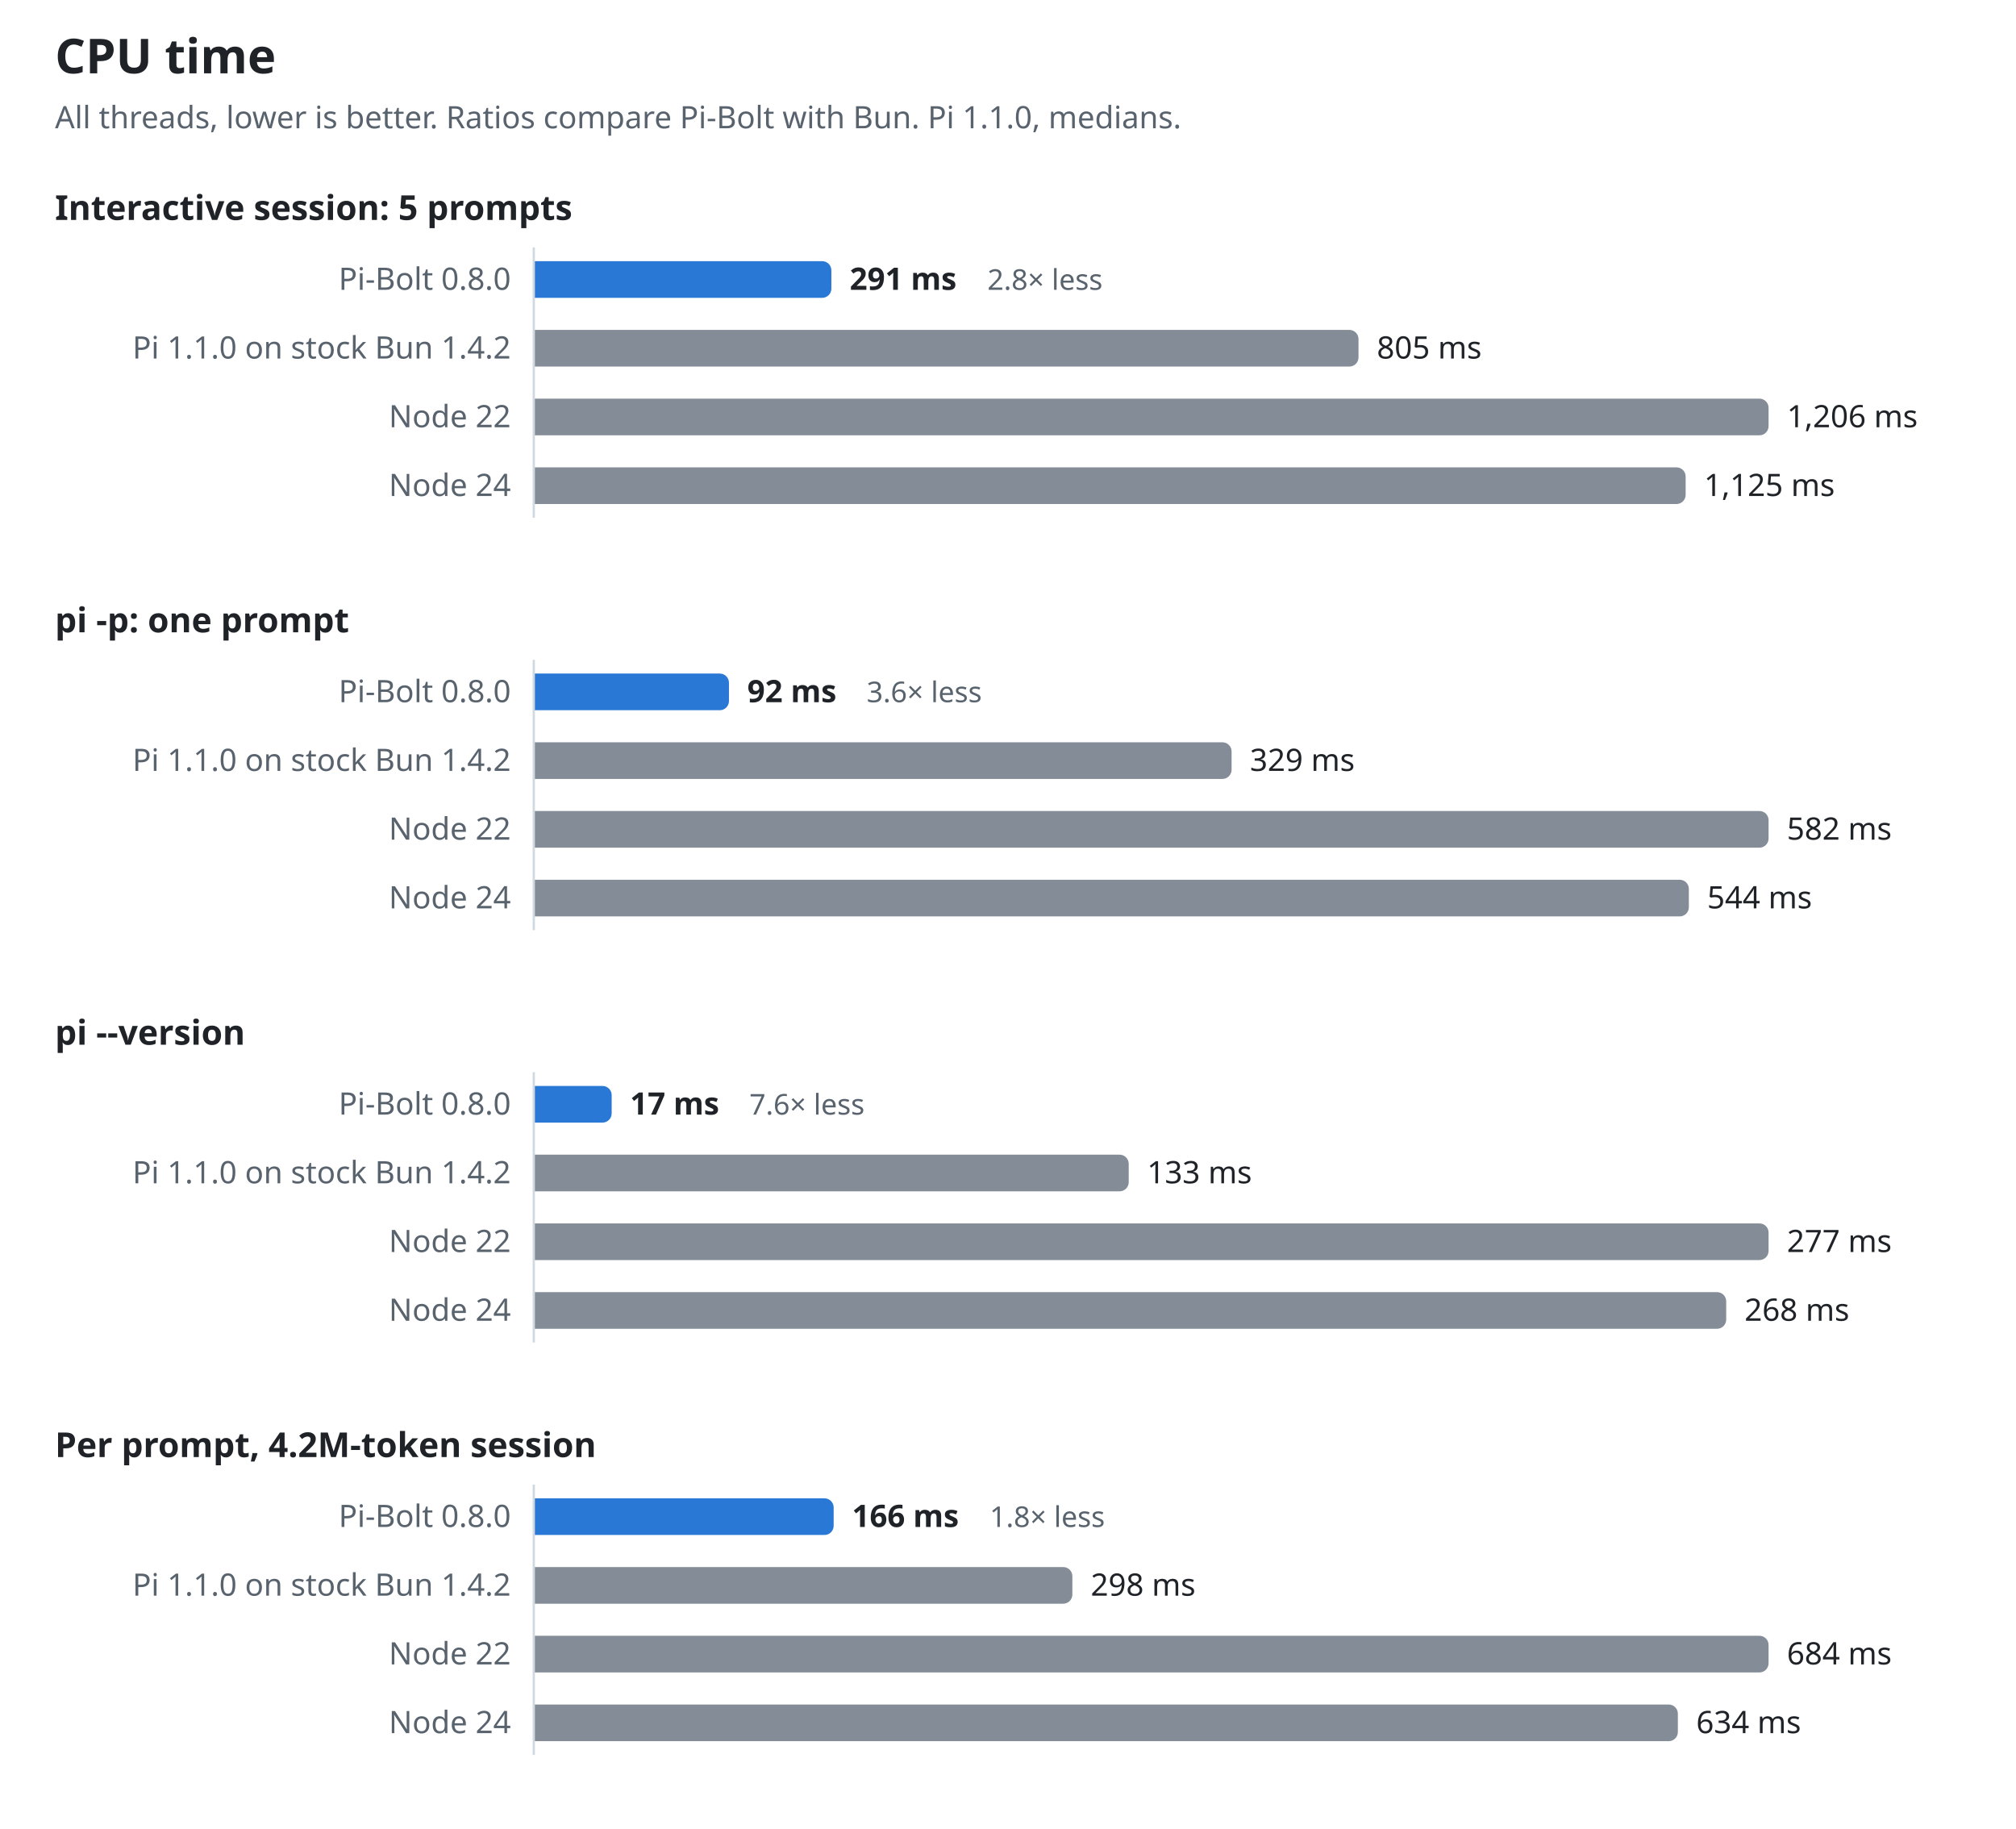
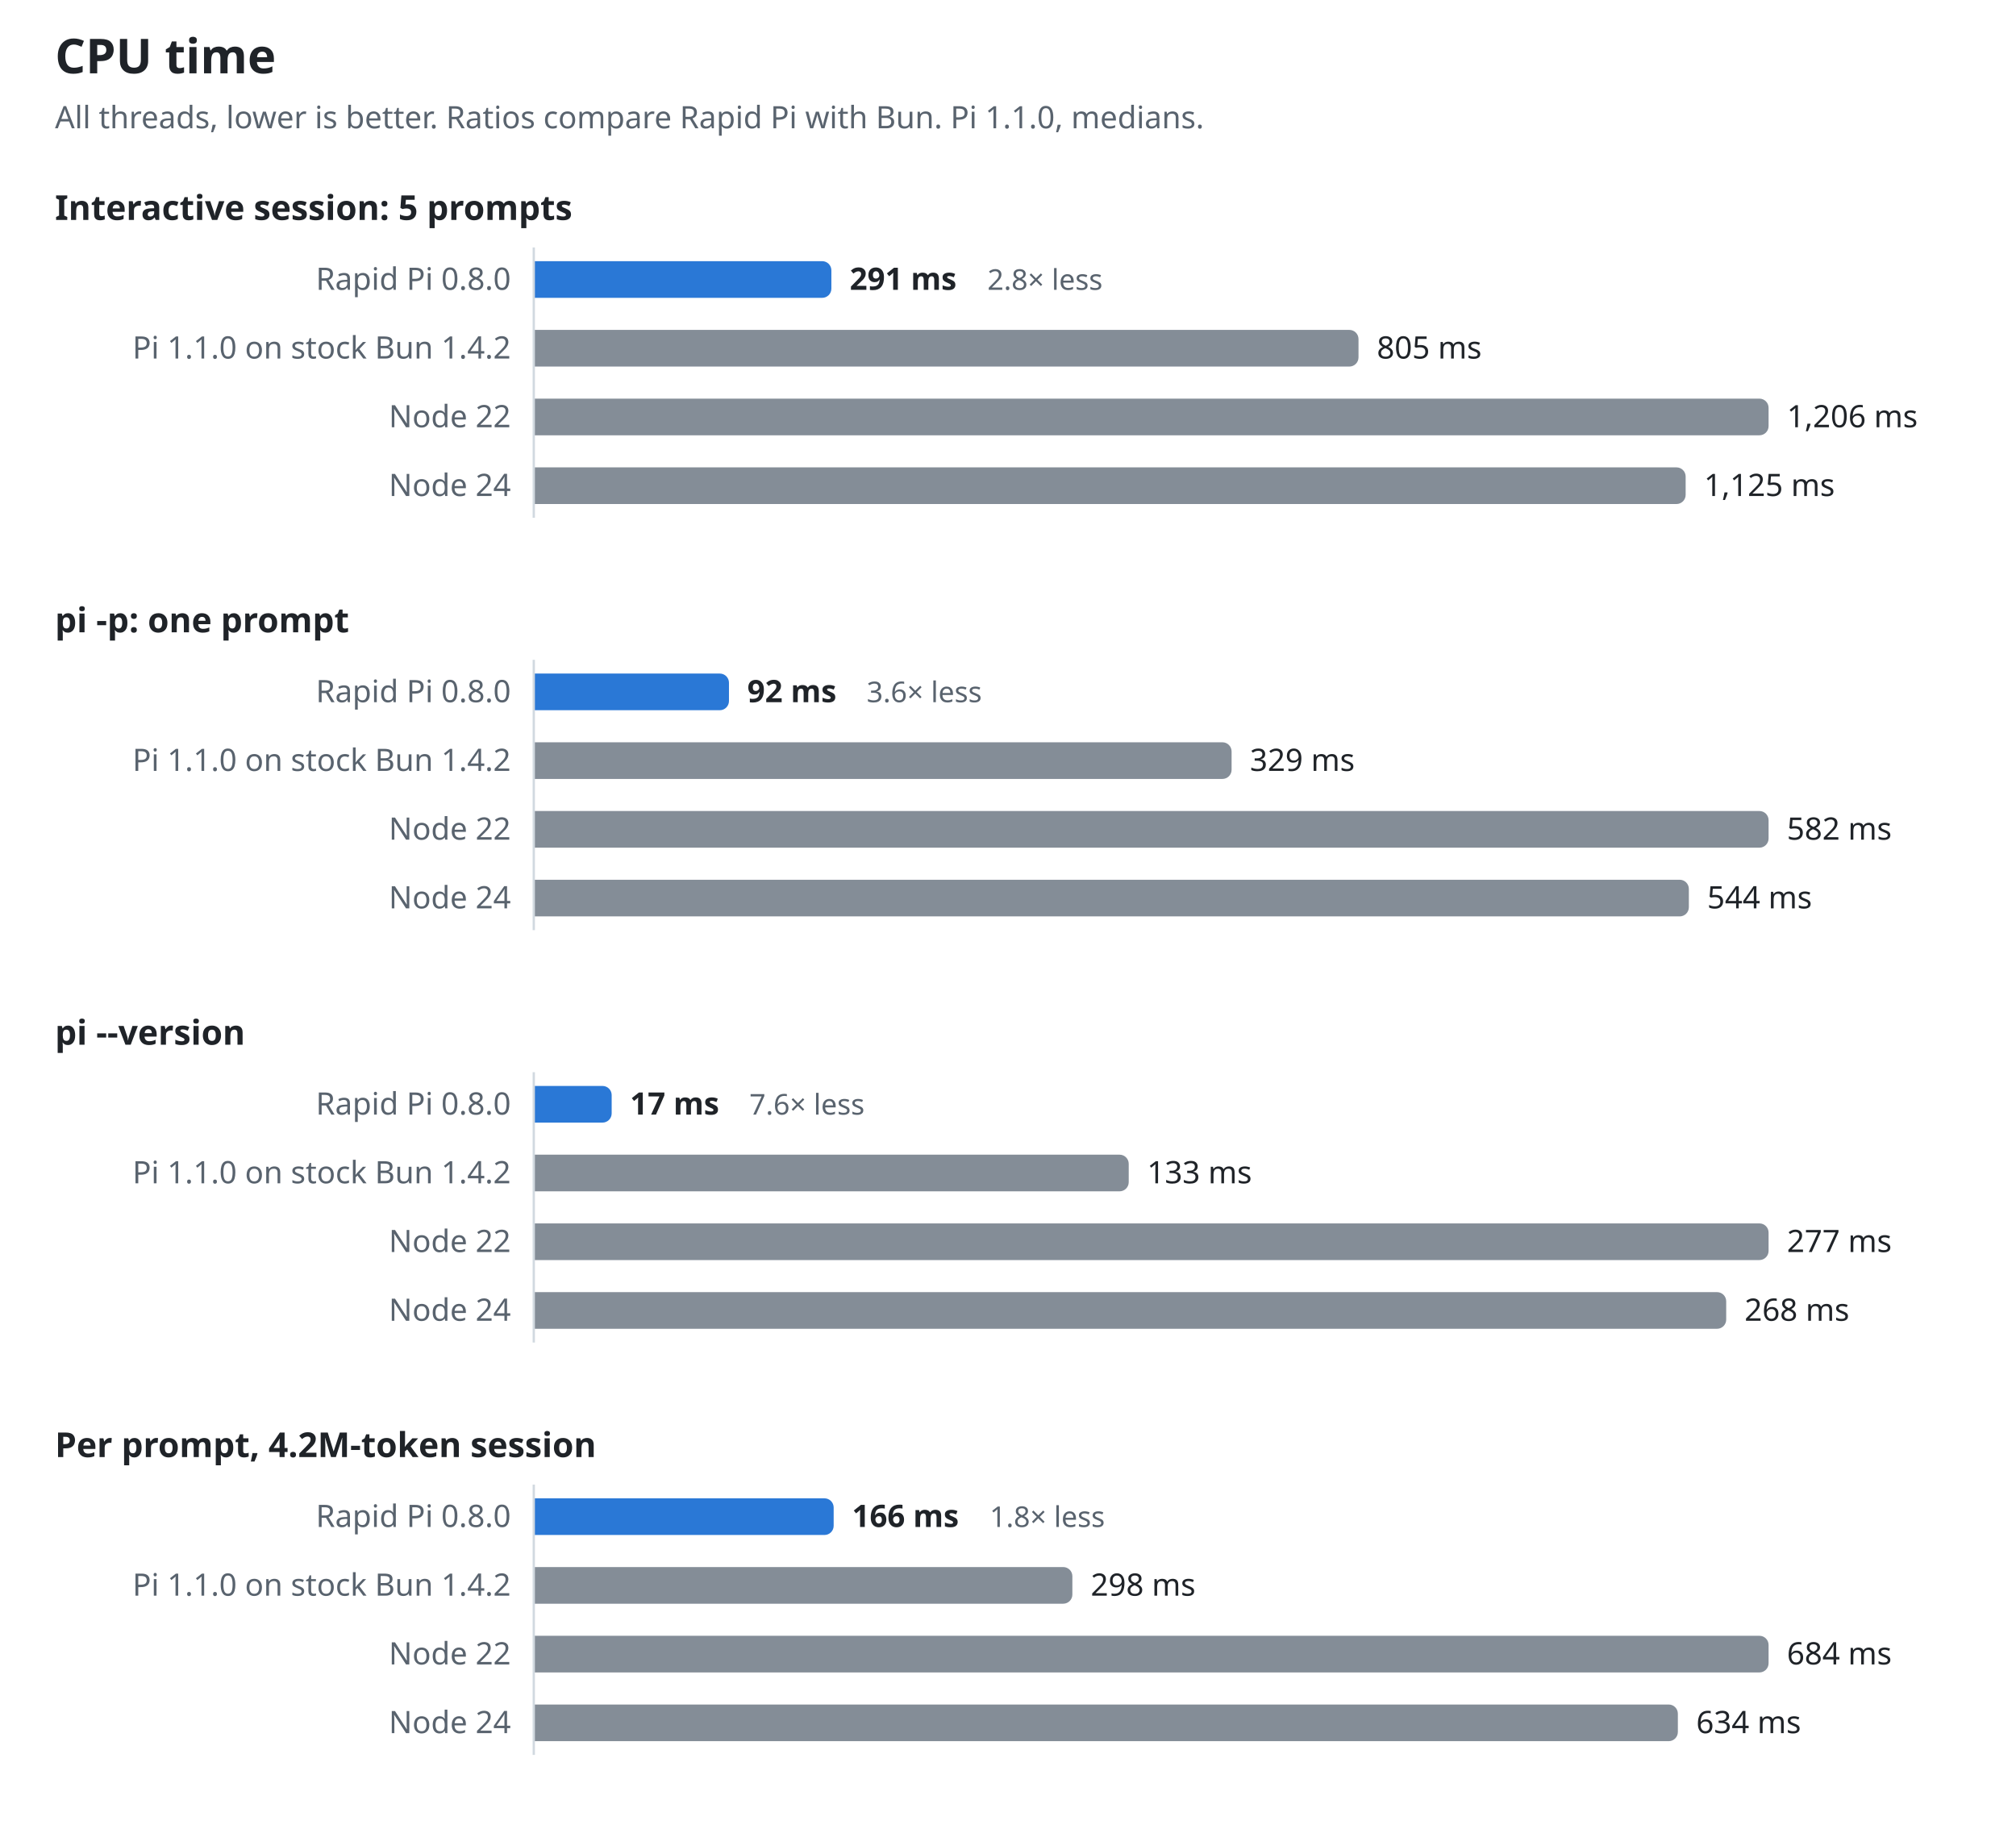
- <svg xmlns="http://www.w3.org/2000/svg" width="880" height="798" viewBox="0 0 880 798" role="img" aria-label="CPU time: All threads, lower is better. Ratios compare Pi-Bolt with Bun. Pi 1.1.0, medians.">
+ <svg xmlns="http://www.w3.org/2000/svg" width="880" height="798" viewBox="0 0 880 798" role="img" aria-label="CPU time: All threads, lower is better. Ratios compare Rapid Pi with Bun. Pi 1.1.0, medians.">
  <style>text{font-family:-apple-system, BlinkMacSystemFont, 'Segoe UI', 'Noto Sans', Helvetica, Arial, sans-serif}</style>
  <text x="24" y="32" font-size="21" font-weight="650" fill="#1f2328">CPU time</text>
-   <text x="24" y="56" font-size="13.5" fill="#59636e">All threads, lower is better. Ratios compare Pi-Bolt with Bun. Pi 1.1.0, medians.</text>
+   <text x="24" y="56" font-size="13.5" fill="#59636e">All threads, lower is better. Ratios compare Rapid Pi with Bun. Pi 1.1.0, medians.</text>
  <text x="24" y="96" font-size="15" font-weight="600" fill="#1f2328">Interactive session: 5 prompts</text>
-   <text x="223" y="126.5" font-size="13.5" text-anchor="end" fill="#59636e">Pi-Bolt 0.8.0</text>
+   <text x="223" y="126.5" font-size="13.5" text-anchor="end" fill="#59636e">Rapid Pi 0.8.0</text>
  <path d="M233,114 h125.9 a4,4 0 0 1 4,4 v8 a4,4 0 0 1 -4,4 h-125.9 z" fill="#2a78d6" />
  <text x="370.9" y="126.5" font-size="13.5" font-weight="650" fill="#1f2328">291 ms</text>
  <text x="431.0" y="126.5" font-size="12.5" fill="#59636e">2.8× less</text>
  <text x="223" y="156.5" font-size="13.5" text-anchor="end" fill="#59636e">Pi 1.1.0 on stock Bun 1.4.2</text>
  <path d="M233,144 h356.0 a4,4 0 0 1 4,4 v8 a4,4 0 0 1 -4,4 h-356.0 z" fill="#848d97" />
  <text x="601.0" y="156.5" font-size="13.5" font-weight="400" fill="#1f2328">805 ms</text>
  <text x="223" y="186.5" font-size="13.5" text-anchor="end" fill="#59636e">Node 22</text>
  <path d="M233,174 h535.0 a4,4 0 0 1 4,4 v8 a4,4 0 0 1 -4,4 h-535.0 z" fill="#848d97" />
  <text x="780.0" y="186.5" font-size="13.5" font-weight="400" fill="#1f2328">1,206 ms</text>
  <text x="223" y="216.5" font-size="13.5" text-anchor="end" fill="#59636e">Node 24</text>
  <path d="M233,204 h498.8 a4,4 0 0 1 4,4 v8 a4,4 0 0 1 -4,4 h-498.8 z" fill="#848d97" />
  <text x="743.8" y="216.5" font-size="13.5" font-weight="400" fill="#1f2328">1,125 ms</text>
  <line x1="233" y1="108" x2="233" y2="226" stroke="#d1d9e0" />
  <text x="24" y="276" font-size="15" font-weight="600" fill="#1f2328">pi -p: one prompt</text>
-   <text x="223" y="306.5" font-size="13.5" text-anchor="end" fill="#59636e">Pi-Bolt 0.8.0</text>
+   <text x="223" y="306.5" font-size="13.5" text-anchor="end" fill="#59636e">Rapid Pi 0.8.0</text>
  <path d="M233,294 h81.2 a4,4 0 0 1 4,4 v8 a4,4 0 0 1 -4,4 h-81.2 z" fill="#2a78d6" />
  <text x="326.2" y="306.5" font-size="13.5" font-weight="650" fill="#1f2328">92 ms</text>
  <text x="378.3" y="306.5" font-size="12.5" fill="#59636e">3.6× less</text>
  <text x="223" y="336.5" font-size="13.5" text-anchor="end" fill="#59636e">Pi 1.1.0 on stock Bun 1.4.2</text>
  <path d="M233,324 h300.6 a4,4 0 0 1 4,4 v8 a4,4 0 0 1 -4,4 h-300.6 z" fill="#848d97" />
  <text x="545.6" y="336.5" font-size="13.5" font-weight="400" fill="#1f2328">329 ms</text>
  <text x="223" y="366.5" font-size="13.5" text-anchor="end" fill="#59636e">Node 22</text>
  <path d="M233,354 h535.0 a4,4 0 0 1 4,4 v8 a4,4 0 0 1 -4,4 h-535.0 z" fill="#848d97" />
  <text x="780.0" y="366.5" font-size="13.5" font-weight="400" fill="#1f2328">582 ms</text>
  <text x="223" y="396.5" font-size="13.5" text-anchor="end" fill="#59636e">Node 24</text>
  <path d="M233,384 h500.2 a4,4 0 0 1 4,4 v8 a4,4 0 0 1 -4,4 h-500.2 z" fill="#848d97" />
  <text x="745.2" y="396.5" font-size="13.5" font-weight="400" fill="#1f2328">544 ms</text>
  <line x1="233" y1="288" x2="233" y2="406" stroke="#d1d9e0" />
  <text x="24" y="456" font-size="15" font-weight="600" fill="#1f2328">pi --version</text>
-   <text x="223" y="486.5" font-size="13.5" text-anchor="end" fill="#59636e">Pi-Bolt 0.8.0</text>
+   <text x="223" y="486.5" font-size="13.5" text-anchor="end" fill="#59636e">Rapid Pi 0.8.0</text>
  <path d="M233,474 h30.0 a4,4 0 0 1 4,4 v8 a4,4 0 0 1 -4,4 h-30.0 z" fill="#2a78d6" />
  <text x="275.0" y="486.5" font-size="13.5" font-weight="650" fill="#1f2328">17 ms</text>
  <text x="327.1" y="486.5" font-size="12.5" fill="#59636e">7.6× less</text>
  <text x="223" y="516.5" font-size="13.5" text-anchor="end" fill="#59636e">Pi 1.1.0 on stock Bun 1.4.2</text>
  <path d="M233,504 h255.7 a4,4 0 0 1 4,4 v8 a4,4 0 0 1 -4,4 h-255.7 z" fill="#848d97" />
  <text x="500.7" y="516.5" font-size="13.5" font-weight="400" fill="#1f2328">133 ms</text>
  <text x="223" y="546.5" font-size="13.5" text-anchor="end" fill="#59636e">Node 22</text>
  <path d="M233,534 h535.0 a4,4 0 0 1 4,4 v8 a4,4 0 0 1 -4,4 h-535.0 z" fill="#848d97" />
  <text x="780.0" y="546.5" font-size="13.5" font-weight="400" fill="#1f2328">277 ms</text>
  <text x="223" y="576.5" font-size="13.5" text-anchor="end" fill="#59636e">Node 24</text>
  <path d="M233,564 h516.5 a4,4 0 0 1 4,4 v8 a4,4 0 0 1 -4,4 h-516.5 z" fill="#848d97" />
  <text x="761.5" y="576.5" font-size="13.5" font-weight="400" fill="#1f2328">268 ms</text>
  <line x1="233" y1="468" x2="233" y2="586" stroke="#d1d9e0" />
  <text x="24" y="636" font-size="15" font-weight="600" fill="#1f2328">Per prompt, 4.2M-token session</text>
-   <text x="223" y="666.5" font-size="13.5" text-anchor="end" fill="#59636e">Pi-Bolt 0.8.0</text>
+   <text x="223" y="666.5" font-size="13.5" text-anchor="end" fill="#59636e">Rapid Pi 0.8.0</text>
  <path d="M233,654 h126.9 a4,4 0 0 1 4,4 v8 a4,4 0 0 1 -4,4 h-126.9 z" fill="#2a78d6" />
  <text x="371.9" y="666.5" font-size="13.5" font-weight="650" fill="#1f2328">166 ms</text>
  <text x="432.0" y="666.5" font-size="12.5" fill="#59636e">1.8× less</text>
  <text x="223" y="696.5" font-size="13.5" text-anchor="end" fill="#59636e">Pi 1.1.0 on stock Bun 1.4.2</text>
  <path d="M233,684 h231.1 a4,4 0 0 1 4,4 v8 a4,4 0 0 1 -4,4 h-231.1 z" fill="#848d97" />
  <text x="476.1" y="696.5" font-size="13.5" font-weight="400" fill="#1f2328">298 ms</text>
  <text x="223" y="726.5" font-size="13.5" text-anchor="end" fill="#59636e">Node 22</text>
  <path d="M233,714 h535.0 a4,4 0 0 1 4,4 v8 a4,4 0 0 1 -4,4 h-535.0 z" fill="#848d97" />
  <text x="780.0" y="726.5" font-size="13.5" font-weight="400" fill="#1f2328">684 ms</text>
  <text x="223" y="756.5" font-size="13.5" text-anchor="end" fill="#59636e">Node 24</text>
  <path d="M233,744 h495.4 a4,4 0 0 1 4,4 v8 a4,4 0 0 1 -4,4 h-495.4 z" fill="#848d97" />
  <text x="740.4" y="756.5" font-size="13.5" font-weight="400" fill="#1f2328">634 ms</text>
  <line x1="233" y1="648" x2="233" y2="766" stroke="#d1d9e0" />
</svg>
